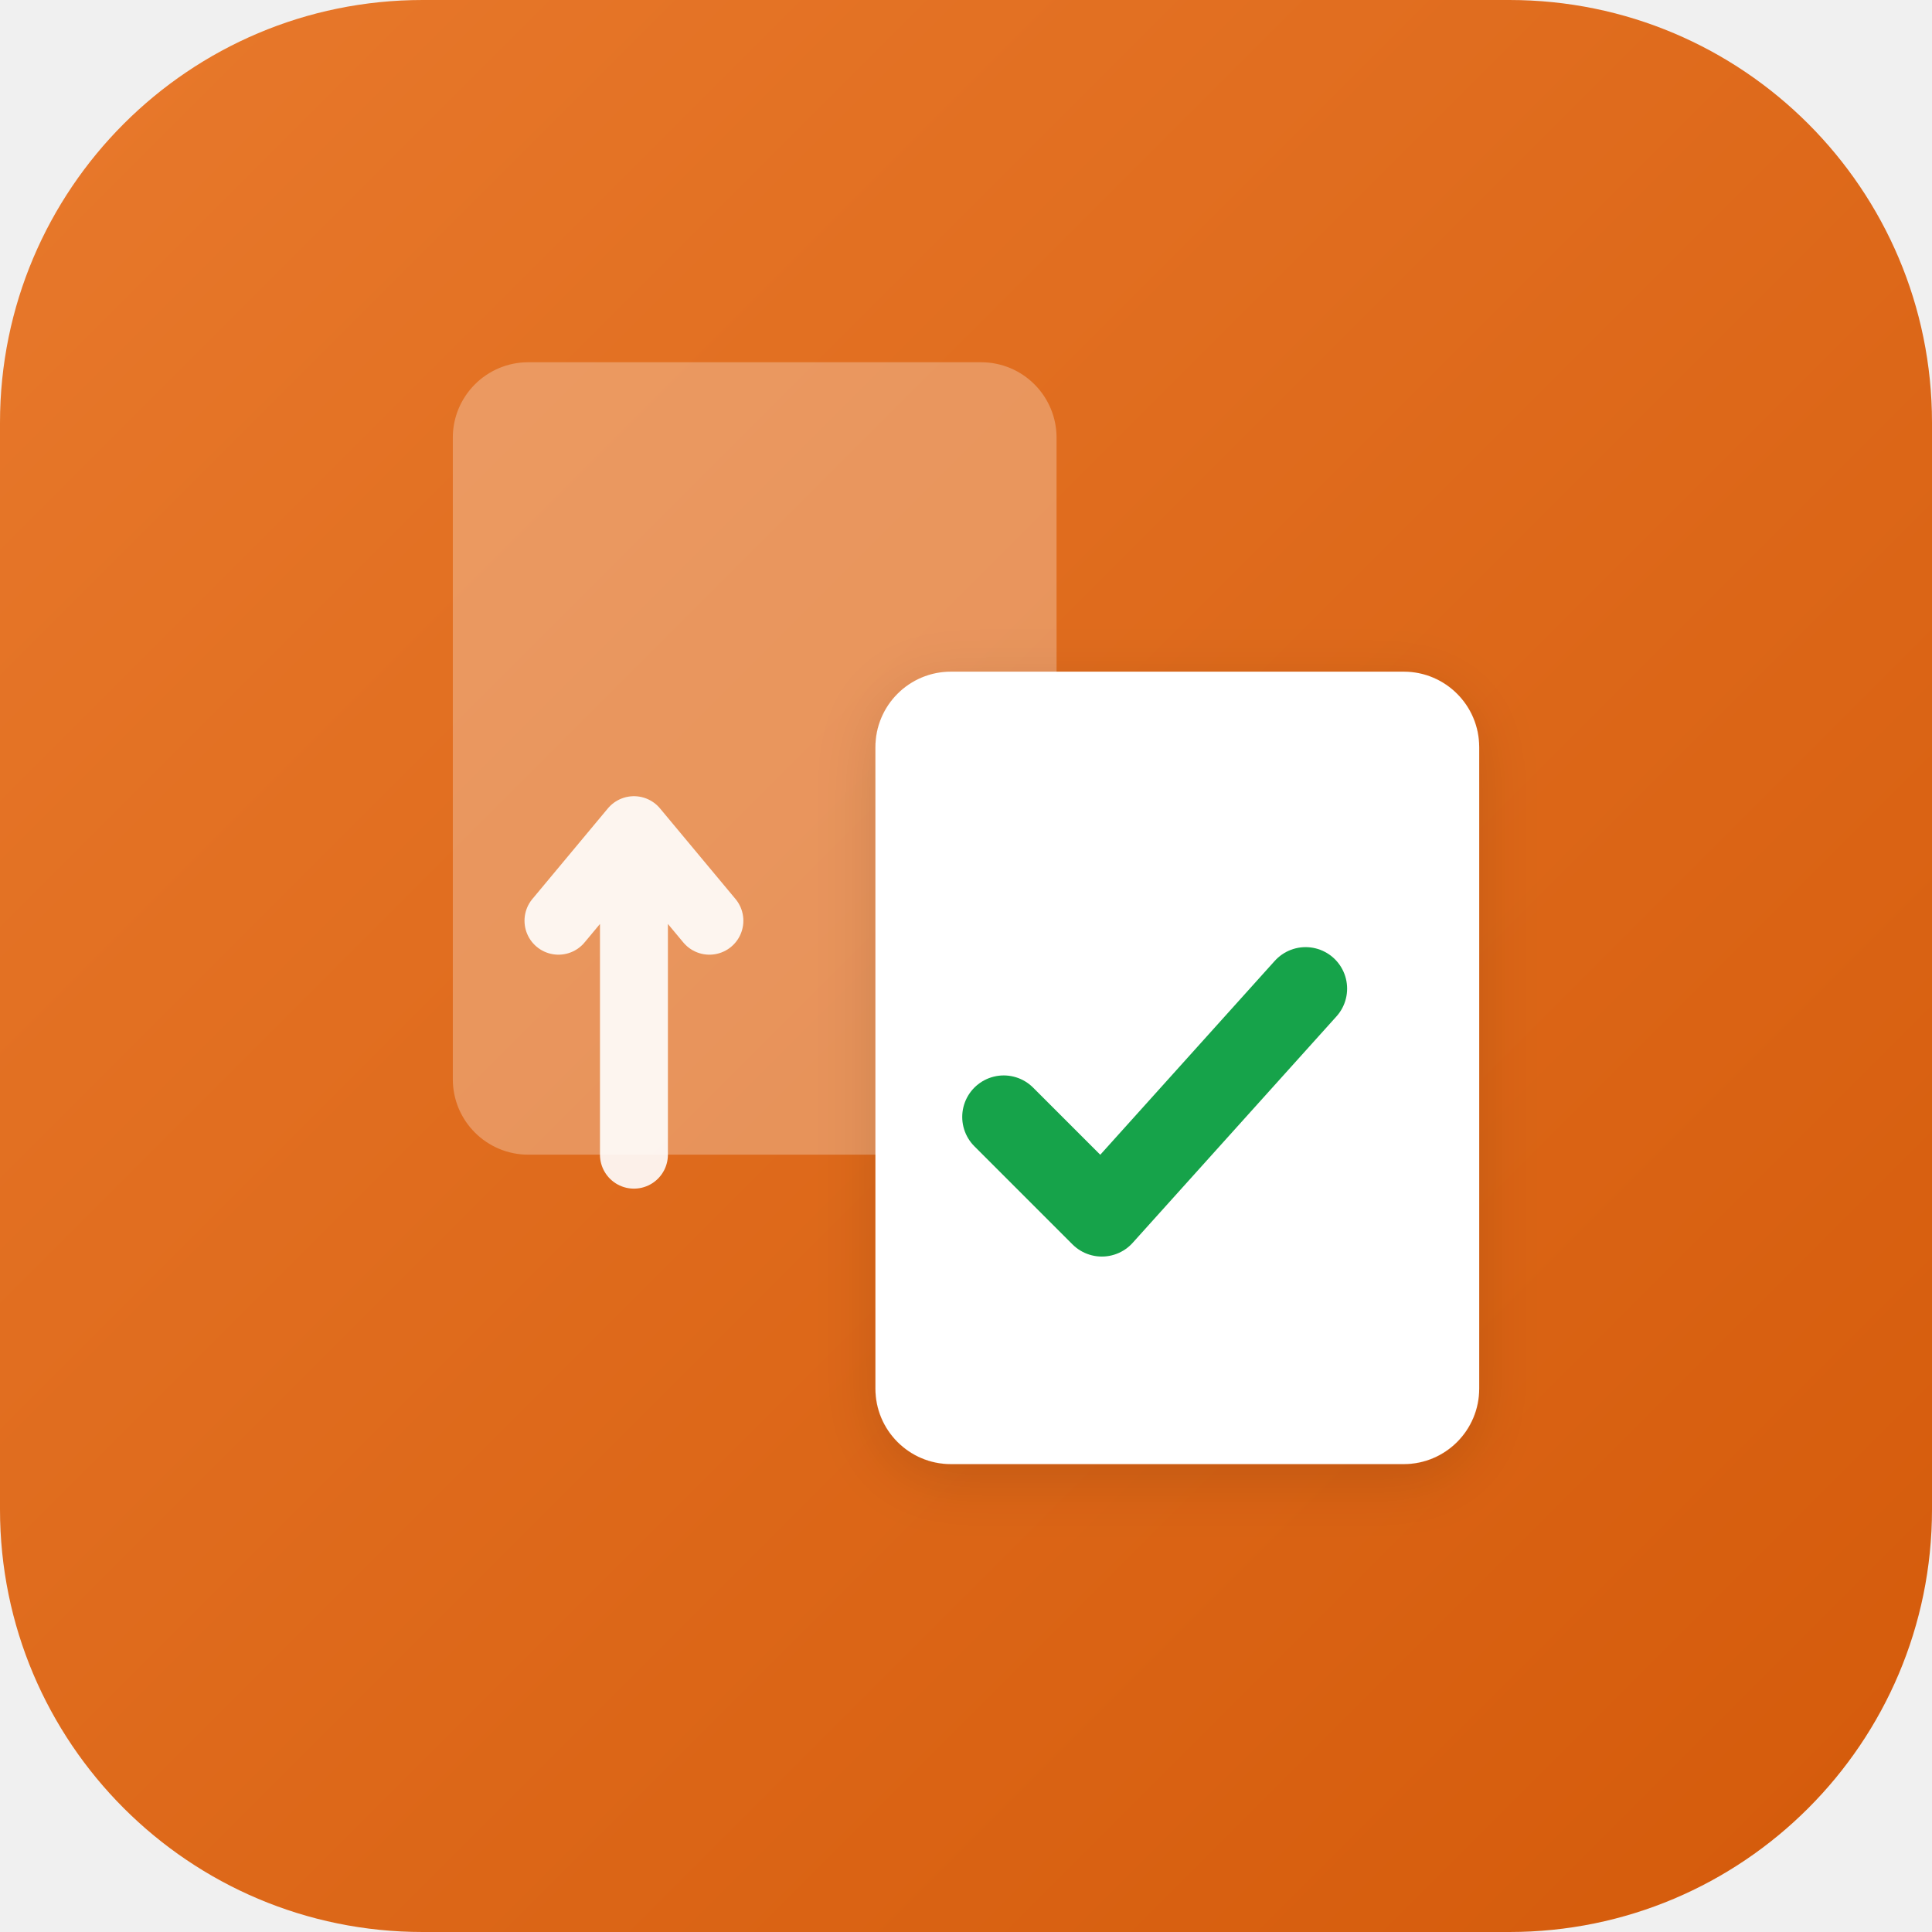
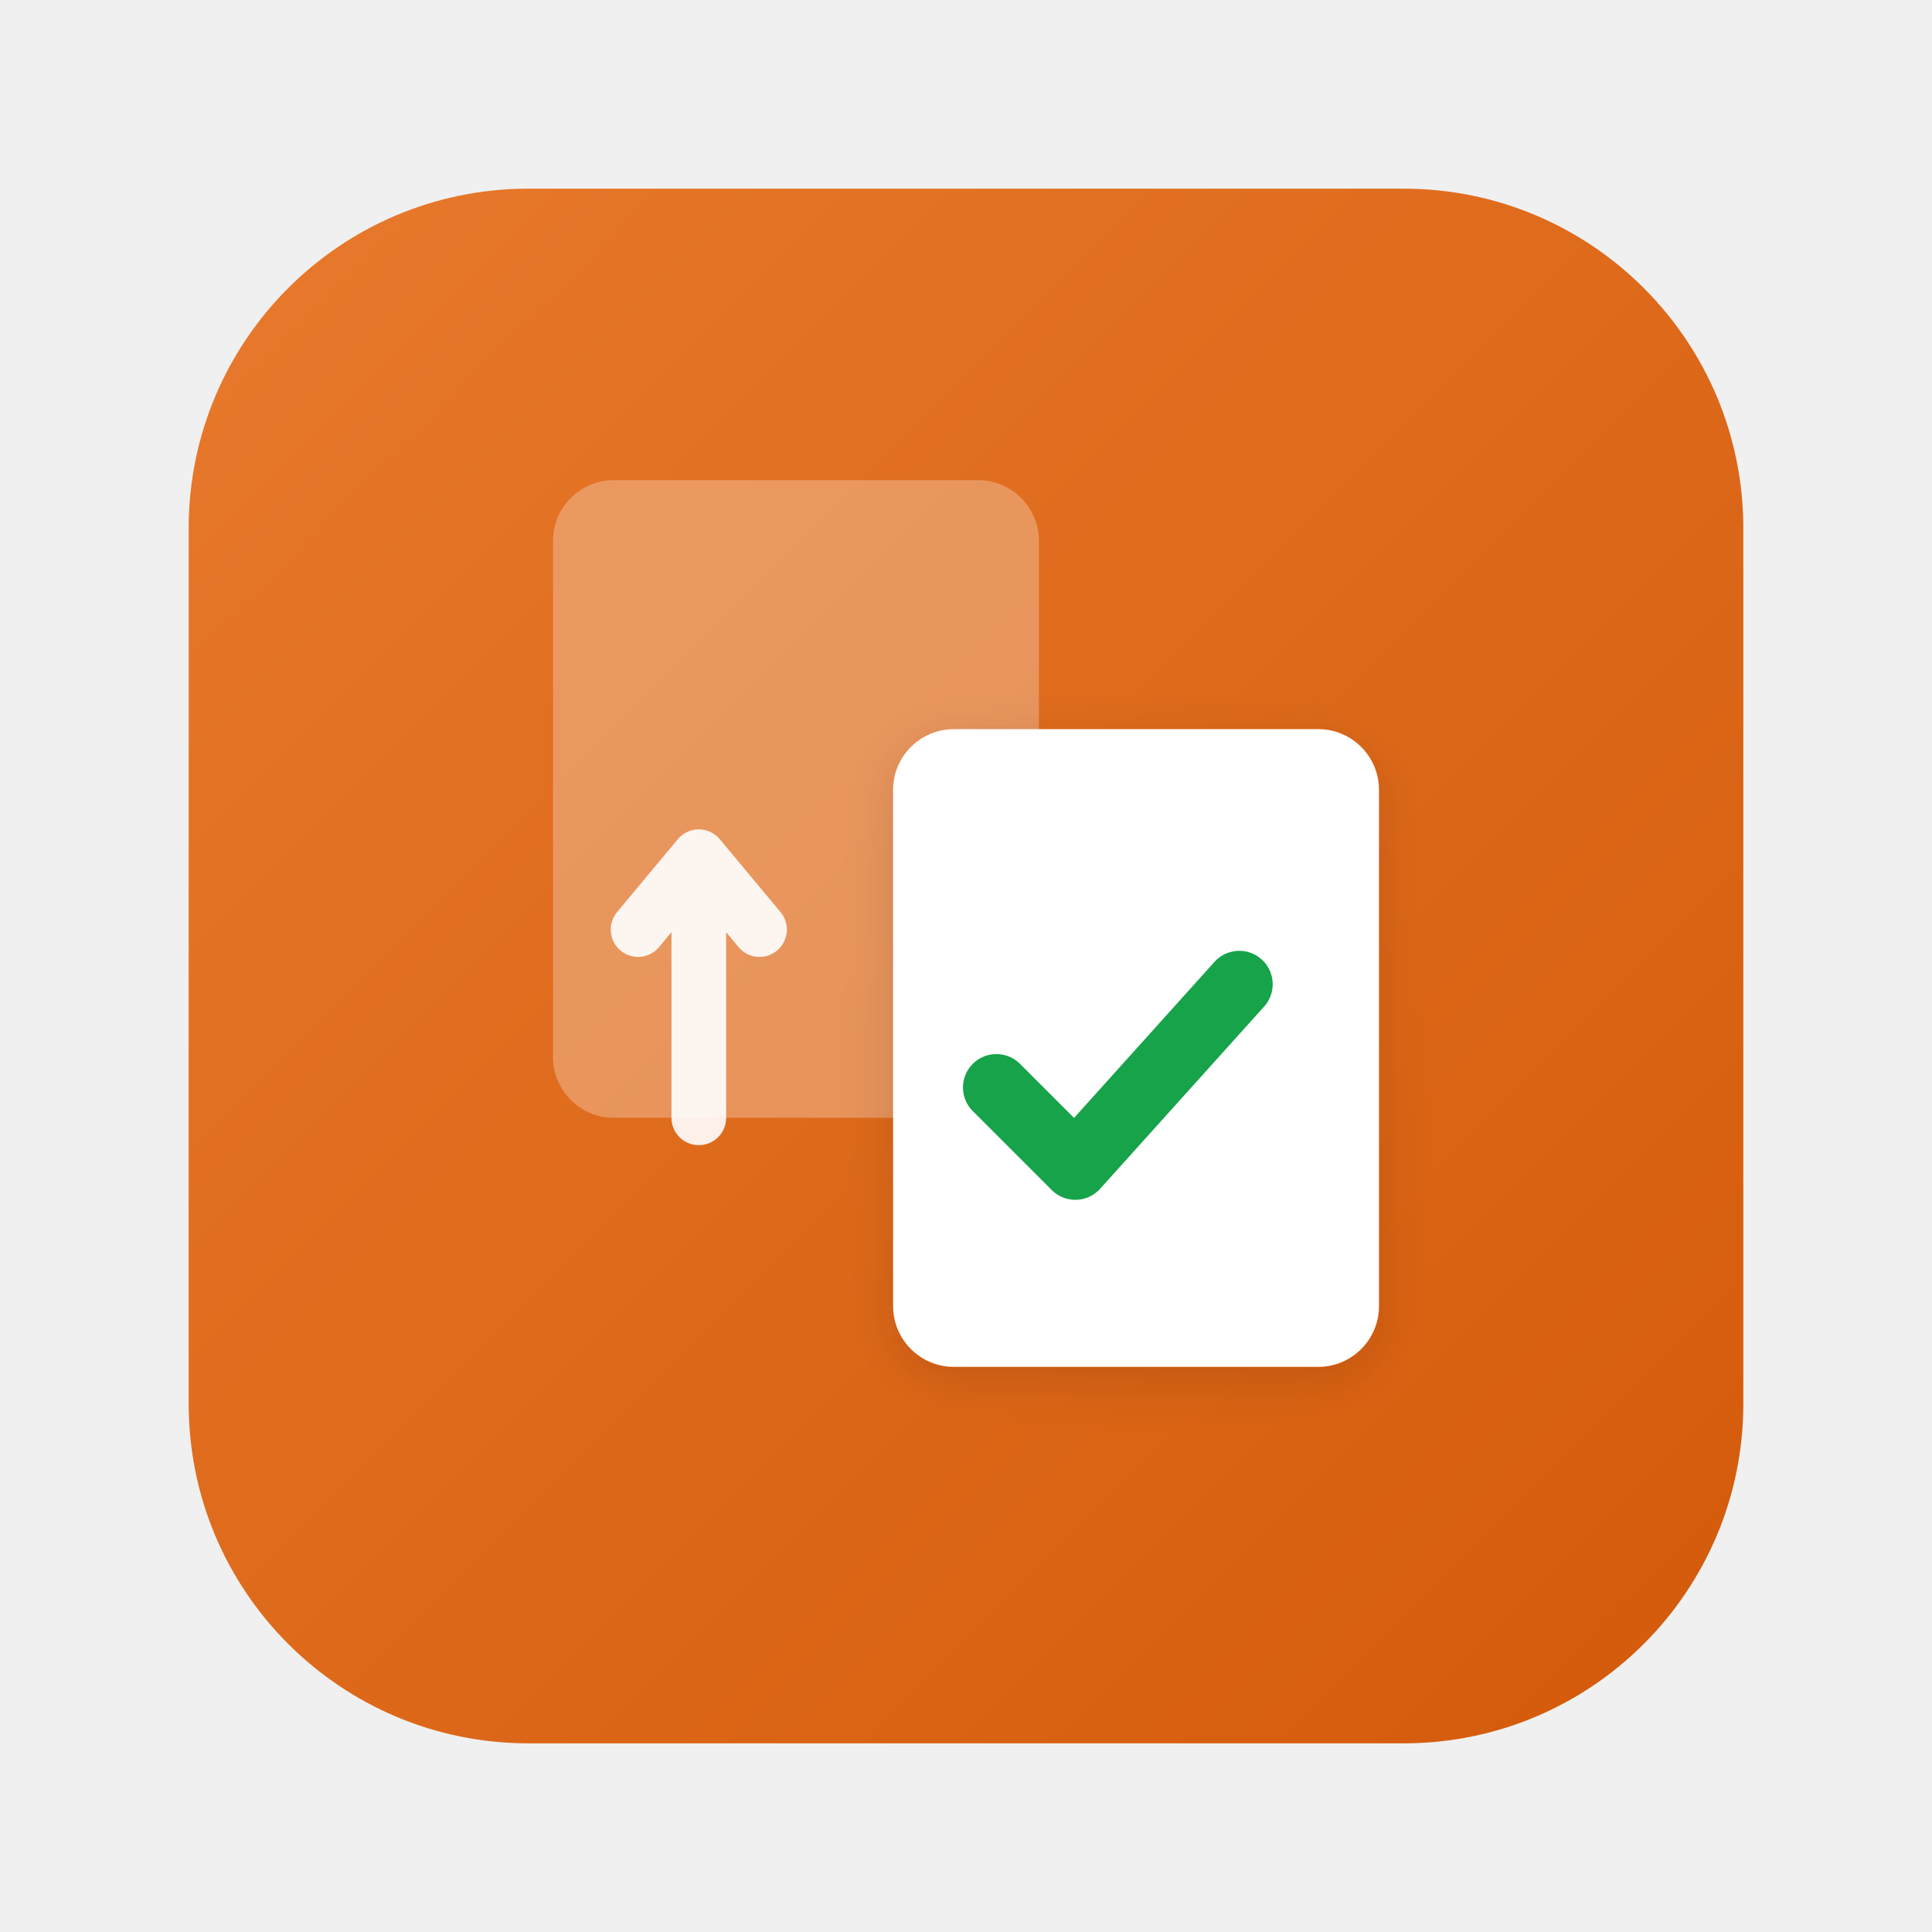
<svg xmlns="http://www.w3.org/2000/svg" width="512" height="512" viewBox="0 0 512 512" fill="none">
  <defs>
    <linearGradient id="bg" x1="0" y1="0" x2="1" y2="1">
      <stop offset="0%" stop-color="#e8792c" />
      <stop offset="100%" stop-color="#d45a0a" />
    </linearGradient>
    <filter id="shadow" x="-10%" y="-10%" width="130%" height="130%">
      <feDropShadow dx="0" dy="4" stdDeviation="8" flood-color="#000000" flood-opacity="0.12" />
    </filter>
  </defs>
-   <rect width="512" height="512" rx="112" fill="url(#bg)" />
-   <rect x="120" y="96" width="160" height="210" rx="20" fill="white" opacity="0.28" />
-   <rect x="232" y="178" width="160" height="210" rx="20" fill="white" filter="url(#shadow)" />
-   <path d="M168 306 L168 220 M168 220 L148 244 M168 220 L188 244" fill="none" stroke="white" stroke-width="18" stroke-linecap="round" stroke-linejoin="round" opacity="0.9" />
-   <path d="M266 296 L292 322 L346 262" fill="none" stroke="#16a34a" stroke-width="22" stroke-linecap="round" stroke-linejoin="round" />
+   <rect x="50" y="50" width="412" height="412" rx="90" fill="url(#bg)" />
+   <g transform="translate(50, 50) scale(0.8047)">
+     <rect x="120" y="96" width="160" height="210" rx="20" fill="white" opacity="0.28" />
+     <rect x="232" y="178" width="160" height="210" rx="20" fill="white" filter="url(#shadow)" />
+     <path d="M168 306 L168 220 M168 220 L148 244 M168 220 L188 244" fill="none" stroke="white" stroke-width="18" stroke-linecap="round" stroke-linejoin="round" opacity="0.9" />
+     <path d="M266 296 L292 322 L346 262" fill="none" stroke="#16a34a" stroke-width="22" stroke-linecap="round" stroke-linejoin="round" />
+   </g>
</svg>
